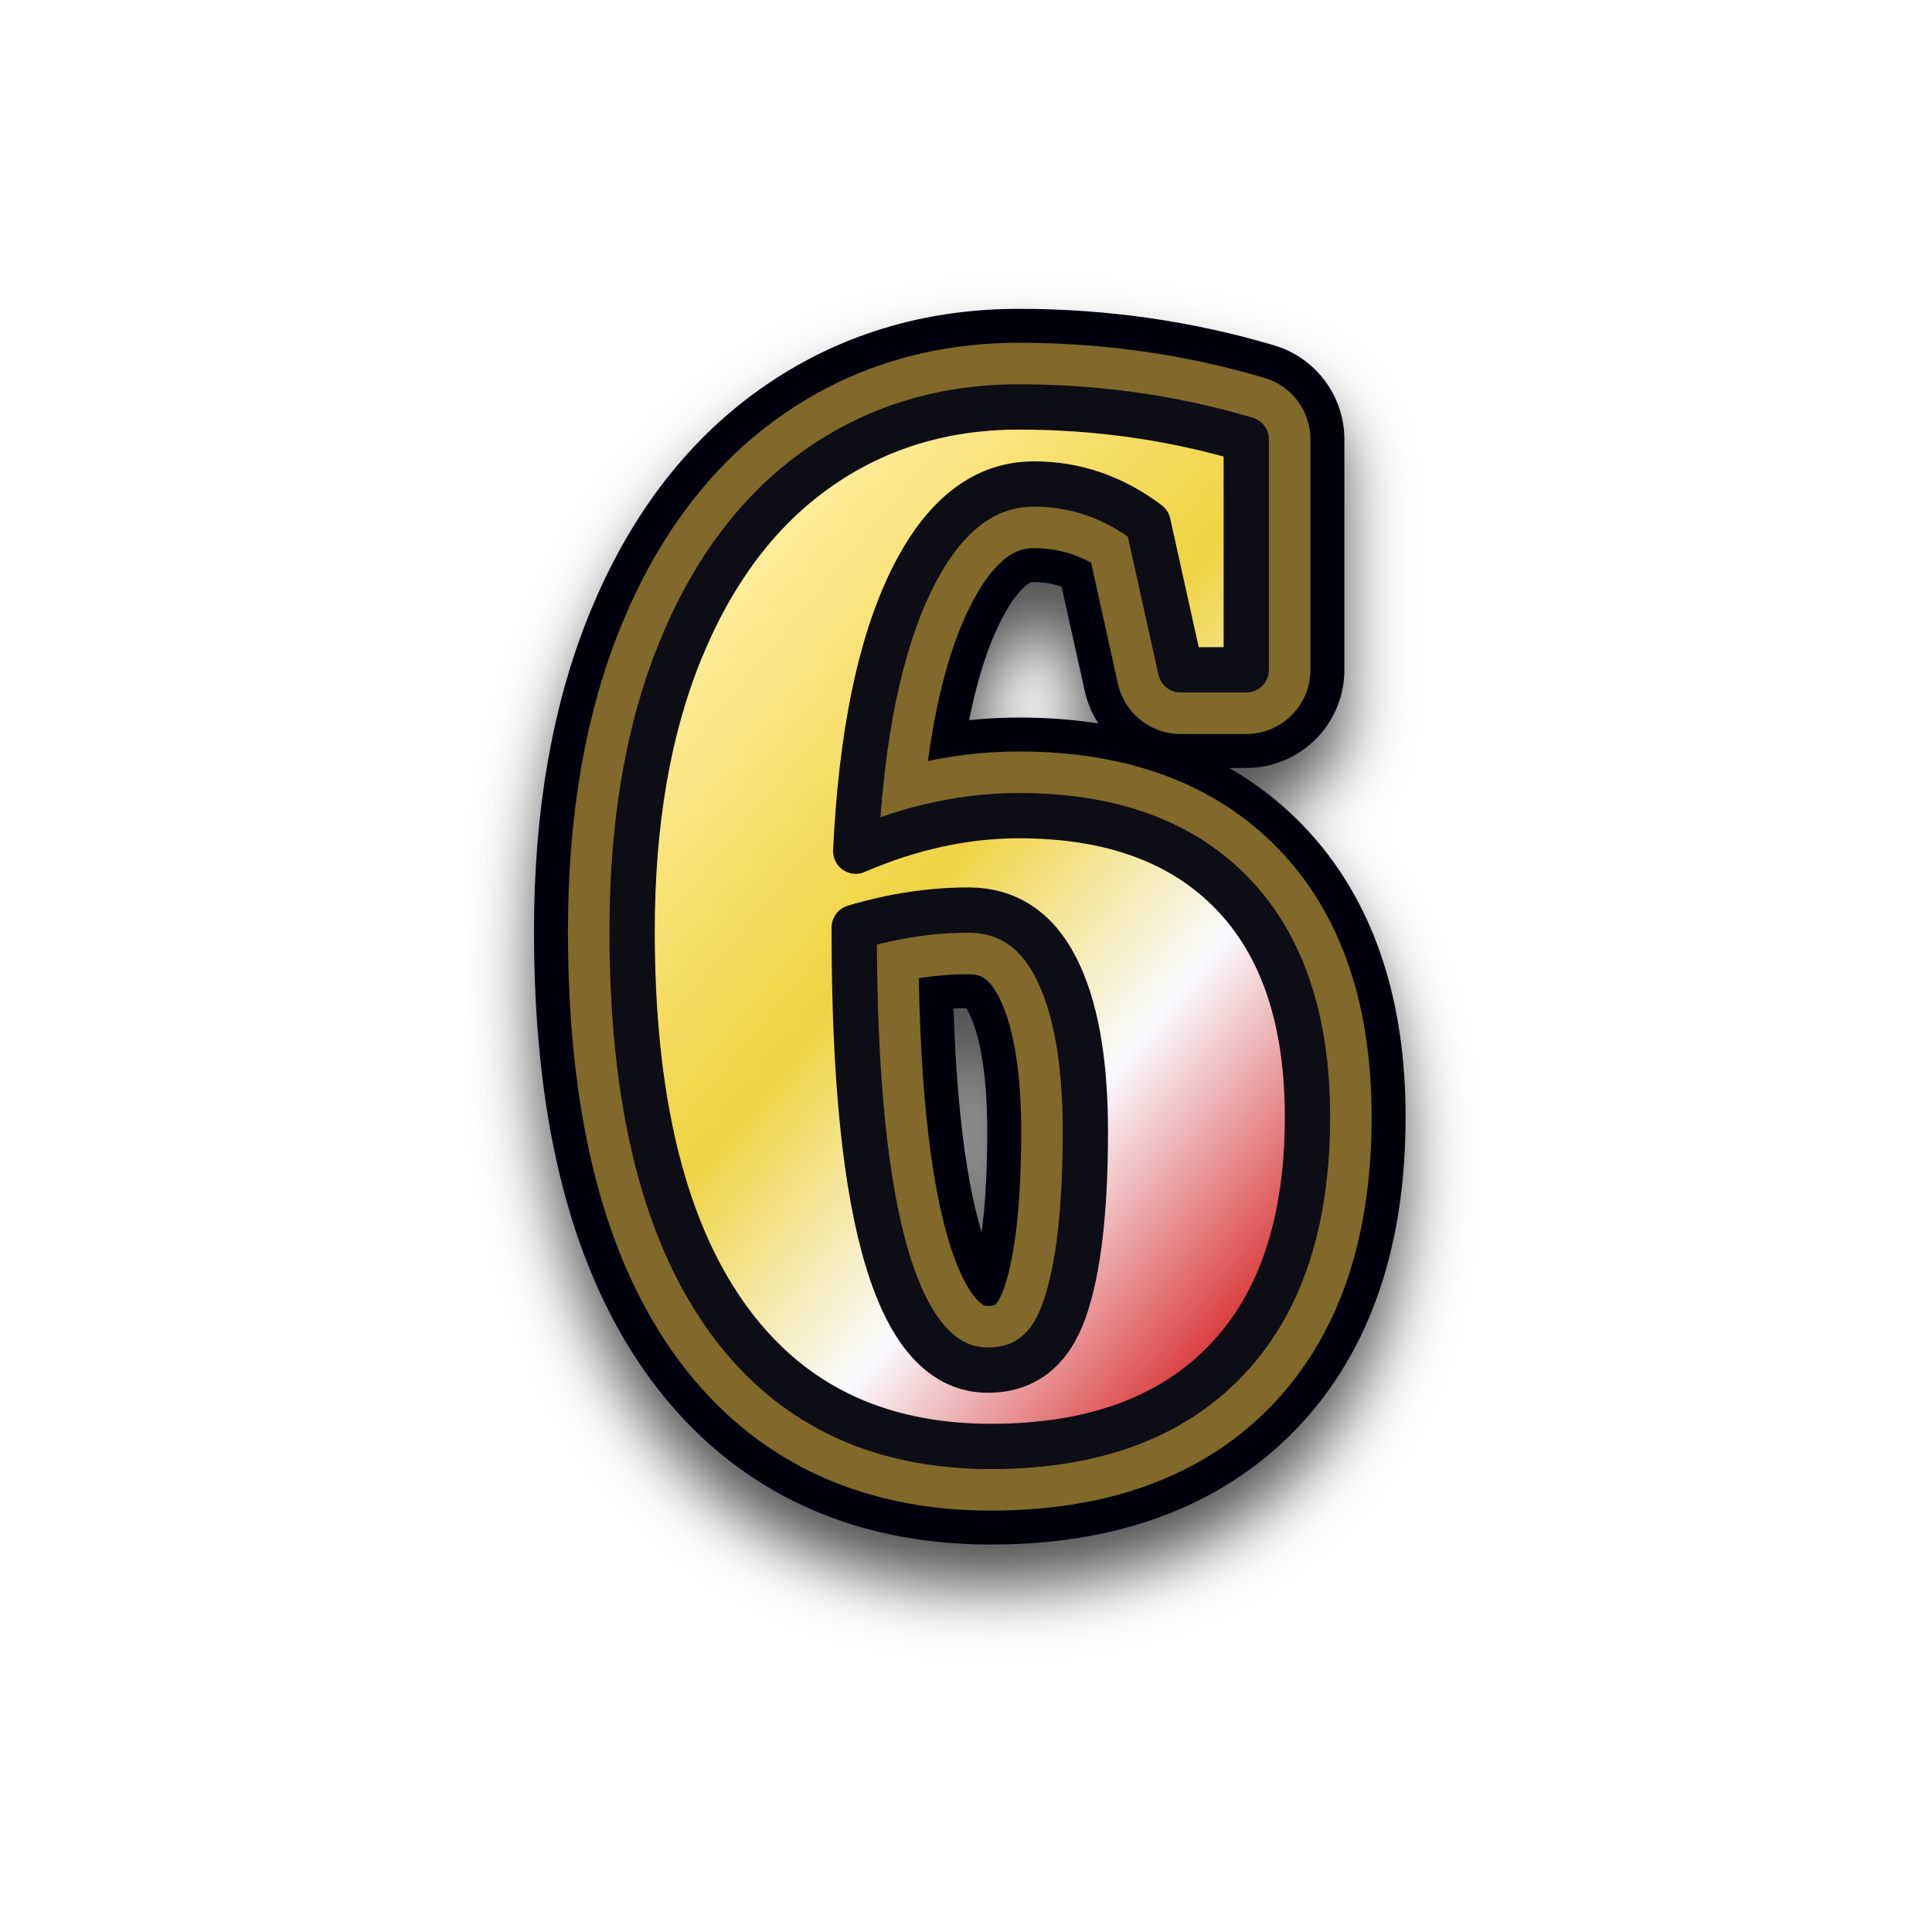
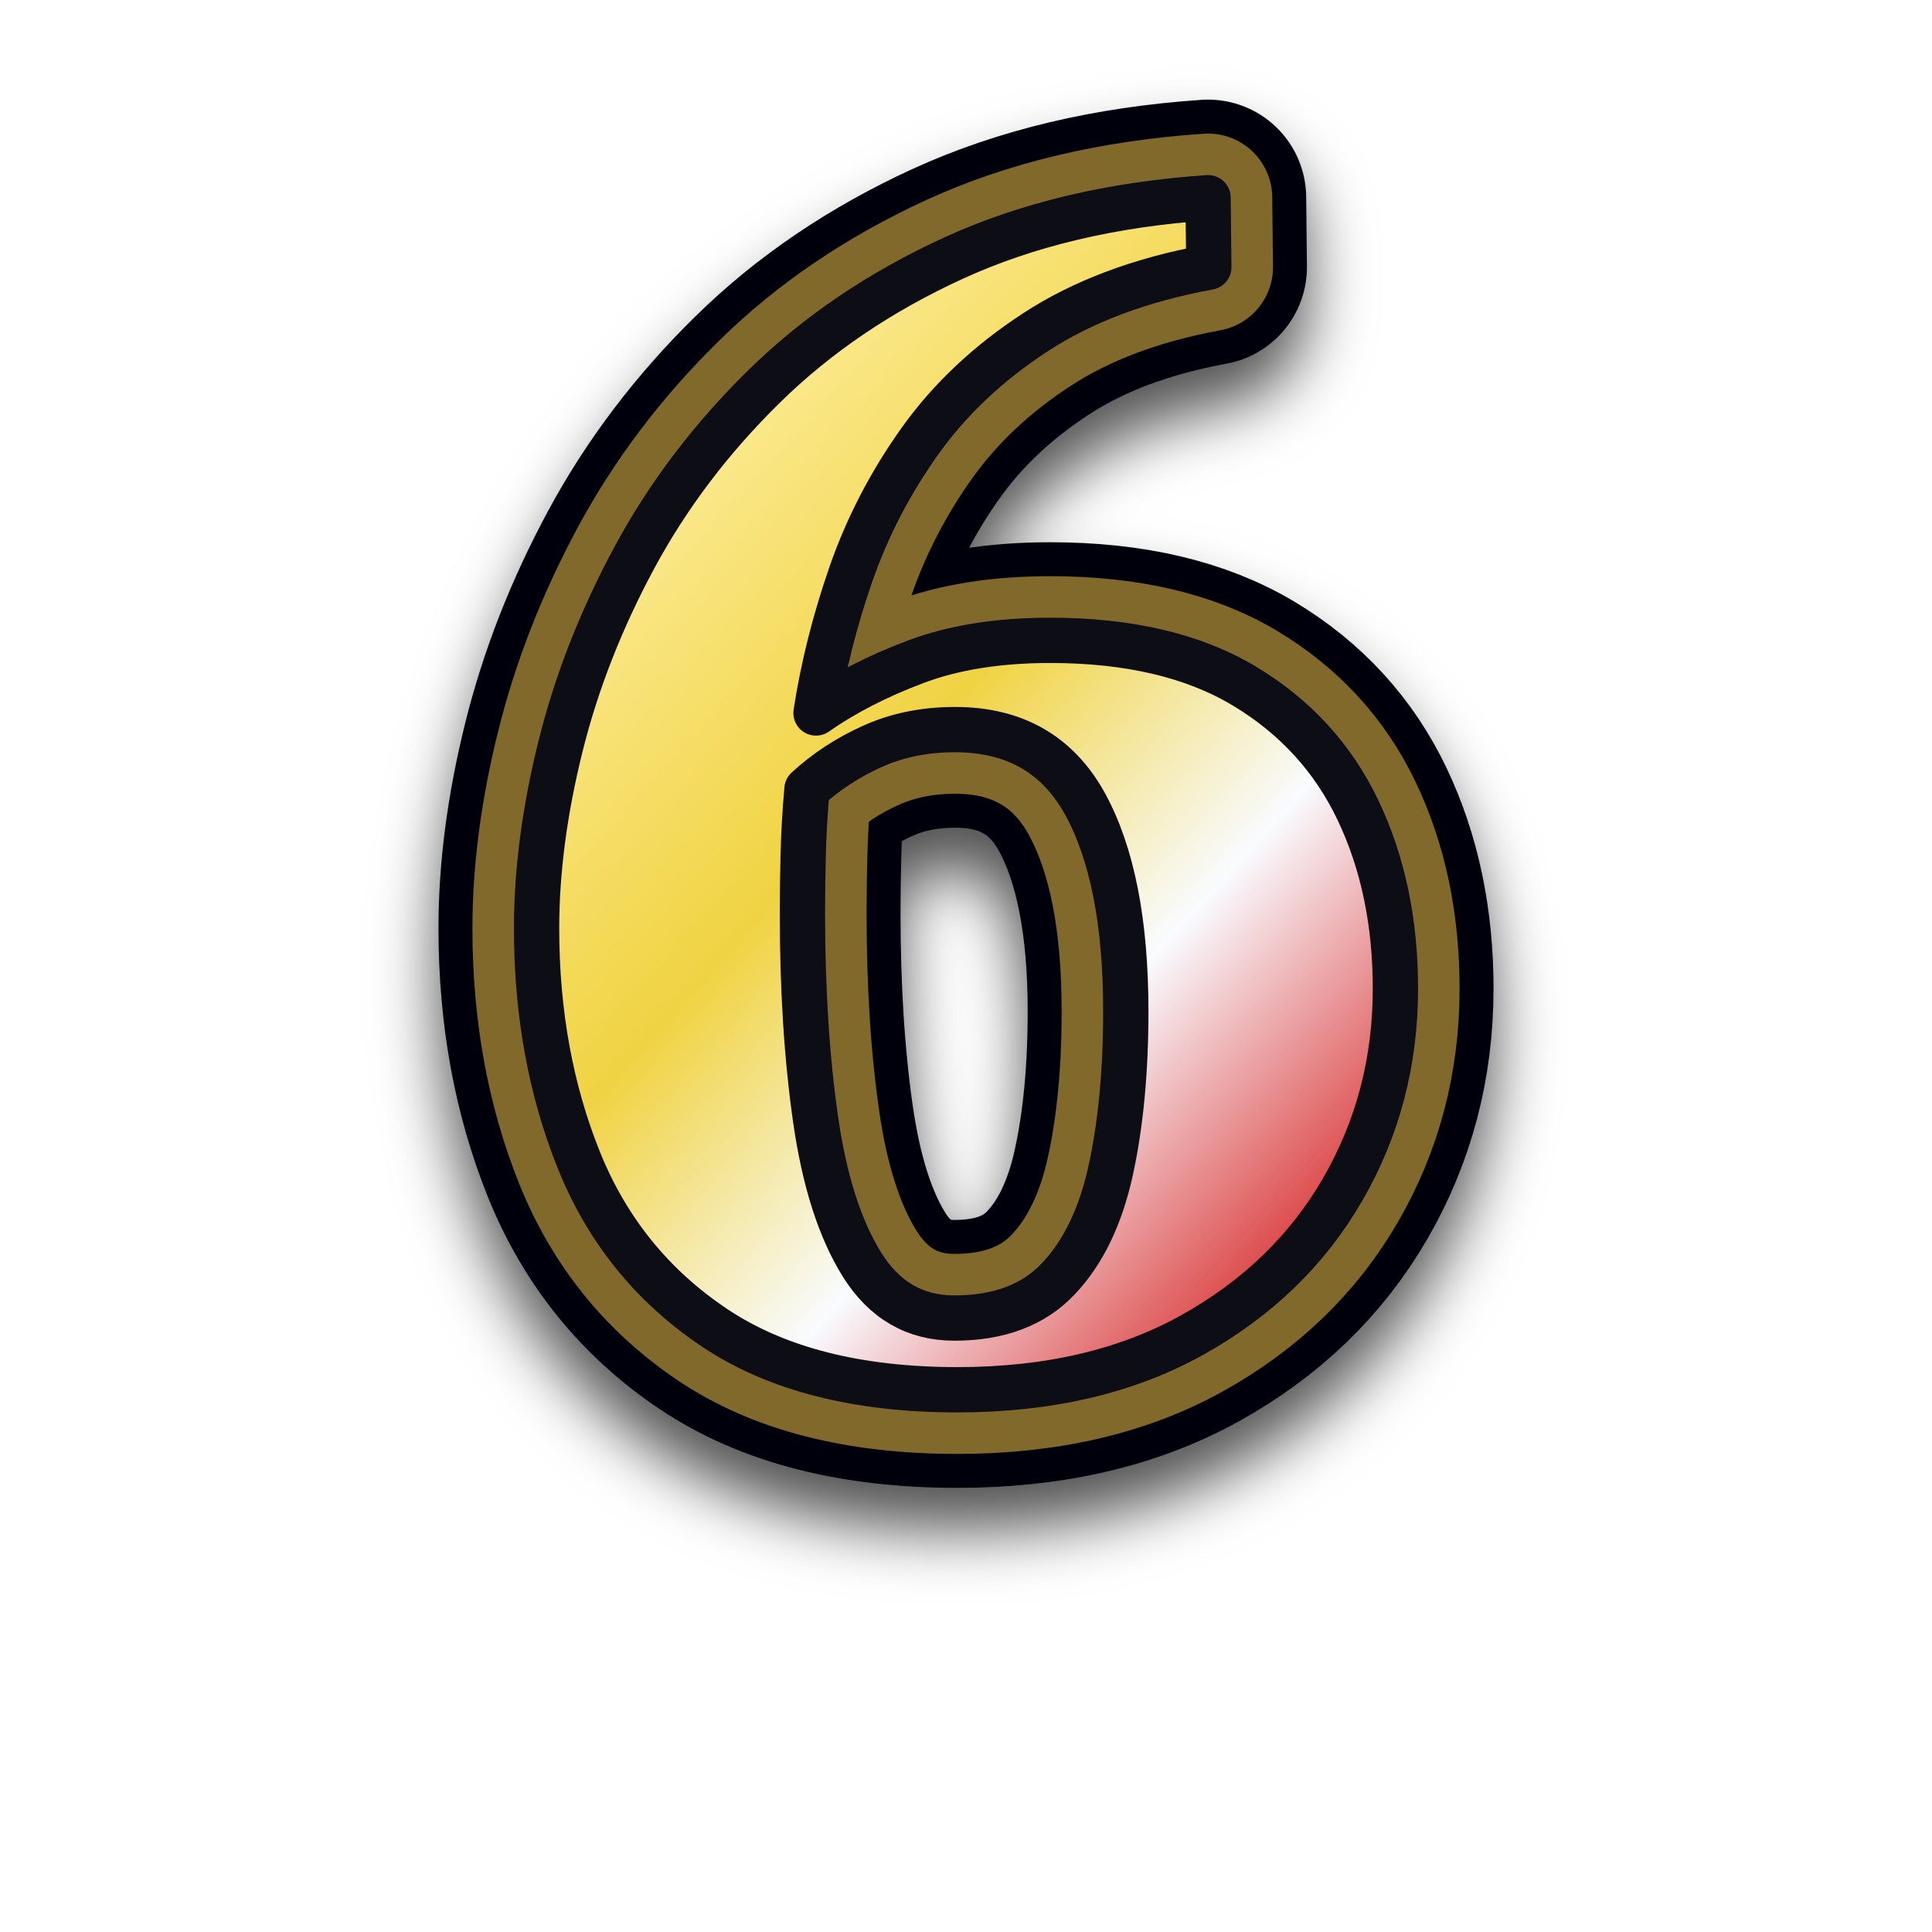
<svg xmlns="http://www.w3.org/2000/svg" viewBox="0 0 1024 1024" role="img" aria-label="LN 6 dan">
  <defs>
    <linearGradient id="lnfill" x1="18%" x2="84%" y1="8%" y2="92%">
      <stop offset="0" stop-color="#fff0a6" />
      <stop offset="0.43" stop-color="#f0d342" />
      <stop offset="0.72" stop-color="#f9fbff" />
      <stop offset="1" stop-color="#db3f3f" />
    </linearGradient>
    <filter id="shadow" x="-25%" y="-25%" width="150%" height="150%">
      <feDropShadow dx="0" dy="22" stdDeviation="17" flood-color="#000" flood-opacity="0.68" />
    </filter>
  </defs>
  <g filter="url(#shadow)">
-     <text x="512" y="526" text-anchor="middle" dominant-baseline="middle" font-family="Georgia, 'Times New Roman', serif" font-size="820" font-weight="900" fill="none" stroke="#050509" stroke-width="104" stroke-linejoin="round">6</text>
-     <text x="512" y="526" text-anchor="middle" dominant-baseline="middle" font-family="Georgia, 'Times New Roman', serif" font-size="820" font-weight="900" fill="none" stroke="#80692b" stroke-width="68" stroke-linejoin="round">6</text>
-     <text x="512" y="526" text-anchor="middle" dominant-baseline="middle" font-family="Georgia, 'Times New Roman', serif" font-size="820" font-weight="900" fill="url(#lnfill)" stroke="#0d0a12" stroke-width="24" stroke-linejoin="round">6</text>
+     <path d="M507.4 736.6L507.4 736.6Q427.7 736.6 378.5 703.6Q329.2 670.5 306.8 614.9Q284.4 559.2 284.4 492.0L284.4 492.0Q284.4 446.7 297.0 395.9Q309.6 345.0 336.2 295.6Q362.9 246.1 404.9 204.9Q446.9 163.6 505.4 136.8Q563.9 110.0 640.3 104.8L640.3 104.8L640.7 141.6Q586.3 151.6 548.8 176.1Q511.4 200.5 487.8 233.5Q464.2 266.5 451.1 304.0Q438.1 341.4 432.5 377.9L432.5 377.9Q454.9 362.2 485.2 350.8Q515.4 339.4 556.6 339.4L556.6 339.4Q619.1 339.4 659.5 363.6Q700.0 387.9 719.8 429.5Q739.6 471.1 739.6 524.0L739.6 524.0Q739.6 582.1 711.6 630.5Q683.6 678.9 631.5 707.8Q579.5 736.6 507.4 736.6ZM505.8 698.6L505.8 698.6Q541.4 698.6 561.0 677.7Q580.7 656.9 588.7 620.3Q596.7 583.7 596.7 536.0L596.7 536.0Q596.7 465.5 575.1 426.1Q553.4 386.7 506.2 386.7L506.2 386.7Q482.2 386.7 462.6 395.5Q442.9 404.3 427.7 418.3L427.7 418.3Q426.1 436.7 425.7 453.3Q425.3 469.9 425.3 484.0L425.3 484.0Q425.3 544.8 432.3 593.5Q439.3 642.1 456.9 670.3Q474.6 698.6 505.8 698.6Z" fill="none" stroke="#050509" stroke-width="104" stroke-linejoin="round" />
+     <path d="M507.4 736.6L507.4 736.6Q427.7 736.6 378.5 703.6Q329.2 670.5 306.8 614.9Q284.4 559.2 284.4 492.0L284.4 492.0Q284.4 446.7 297.0 395.9Q309.6 345.0 336.2 295.6Q362.9 246.1 404.9 204.9Q446.9 163.6 505.4 136.8Q563.9 110.0 640.3 104.8L640.3 104.8L640.7 141.6Q586.3 151.6 548.8 176.1Q511.4 200.5 487.8 233.5Q464.2 266.5 451.1 304.0Q438.1 341.4 432.5 377.9L432.5 377.9Q454.9 362.2 485.2 350.8Q515.4 339.4 556.6 339.4L556.6 339.4Q619.1 339.4 659.5 363.6Q700.0 387.9 719.8 429.5Q739.6 471.1 739.6 524.0L739.6 524.0Q739.6 582.1 711.6 630.5Q683.6 678.9 631.5 707.8Q579.5 736.6 507.4 736.6ZM505.8 698.6L505.8 698.6Q541.4 698.6 561.0 677.7Q580.7 656.9 588.7 620.3Q596.7 583.7 596.7 536.0L596.7 536.0Q596.7 465.5 575.1 426.1Q553.4 386.7 506.2 386.7L506.2 386.7Q482.2 386.7 462.6 395.5Q442.9 404.3 427.7 418.3L427.7 418.3Q426.1 436.7 425.7 453.3Q425.3 469.9 425.3 484.0L425.3 484.0Q425.3 544.8 432.3 593.5Q439.3 642.1 456.9 670.3Q474.6 698.6 505.8 698.6Z" fill="none" stroke="#80692b" stroke-width="68" stroke-linejoin="round" />
+     <path d="M507.4 736.6L507.4 736.6Q427.7 736.6 378.5 703.6Q329.2 670.5 306.8 614.9Q284.4 559.2 284.4 492.0L284.4 492.0Q284.4 446.7 297.0 395.9Q309.6 345.0 336.2 295.6Q362.9 246.1 404.9 204.9Q446.9 163.6 505.4 136.8Q563.9 110.0 640.3 104.8L640.3 104.8L640.7 141.6Q586.3 151.6 548.8 176.1Q511.4 200.5 487.8 233.5Q464.2 266.5 451.1 304.0Q438.1 341.4 432.5 377.9L432.5 377.9Q454.9 362.2 485.2 350.8Q515.4 339.4 556.6 339.4L556.6 339.4Q619.1 339.4 659.5 363.6Q700.0 387.9 719.8 429.5Q739.6 471.1 739.6 524.0L739.6 524.0Q739.6 582.1 711.6 630.5Q683.6 678.9 631.5 707.8Q579.5 736.6 507.4 736.6ZM505.8 698.6L505.8 698.6Q541.4 698.6 561.0 677.7Q580.7 656.9 588.7 620.3Q596.7 583.7 596.7 536.0L596.7 536.0Q596.7 465.5 575.1 426.1Q553.4 386.7 506.2 386.7L506.2 386.7Q482.2 386.7 462.6 395.5Q442.9 404.3 427.7 418.3L427.7 418.3Q426.1 436.7 425.7 453.3Q425.3 469.9 425.3 484.0L425.3 484.0Q425.3 544.8 432.3 593.5Q439.3 642.1 456.9 670.3Q474.6 698.6 505.8 698.6Z" fill="url(#lnfill)" stroke="#0d0a12" stroke-width="24" stroke-linejoin="round" />
  </g>
</svg>
